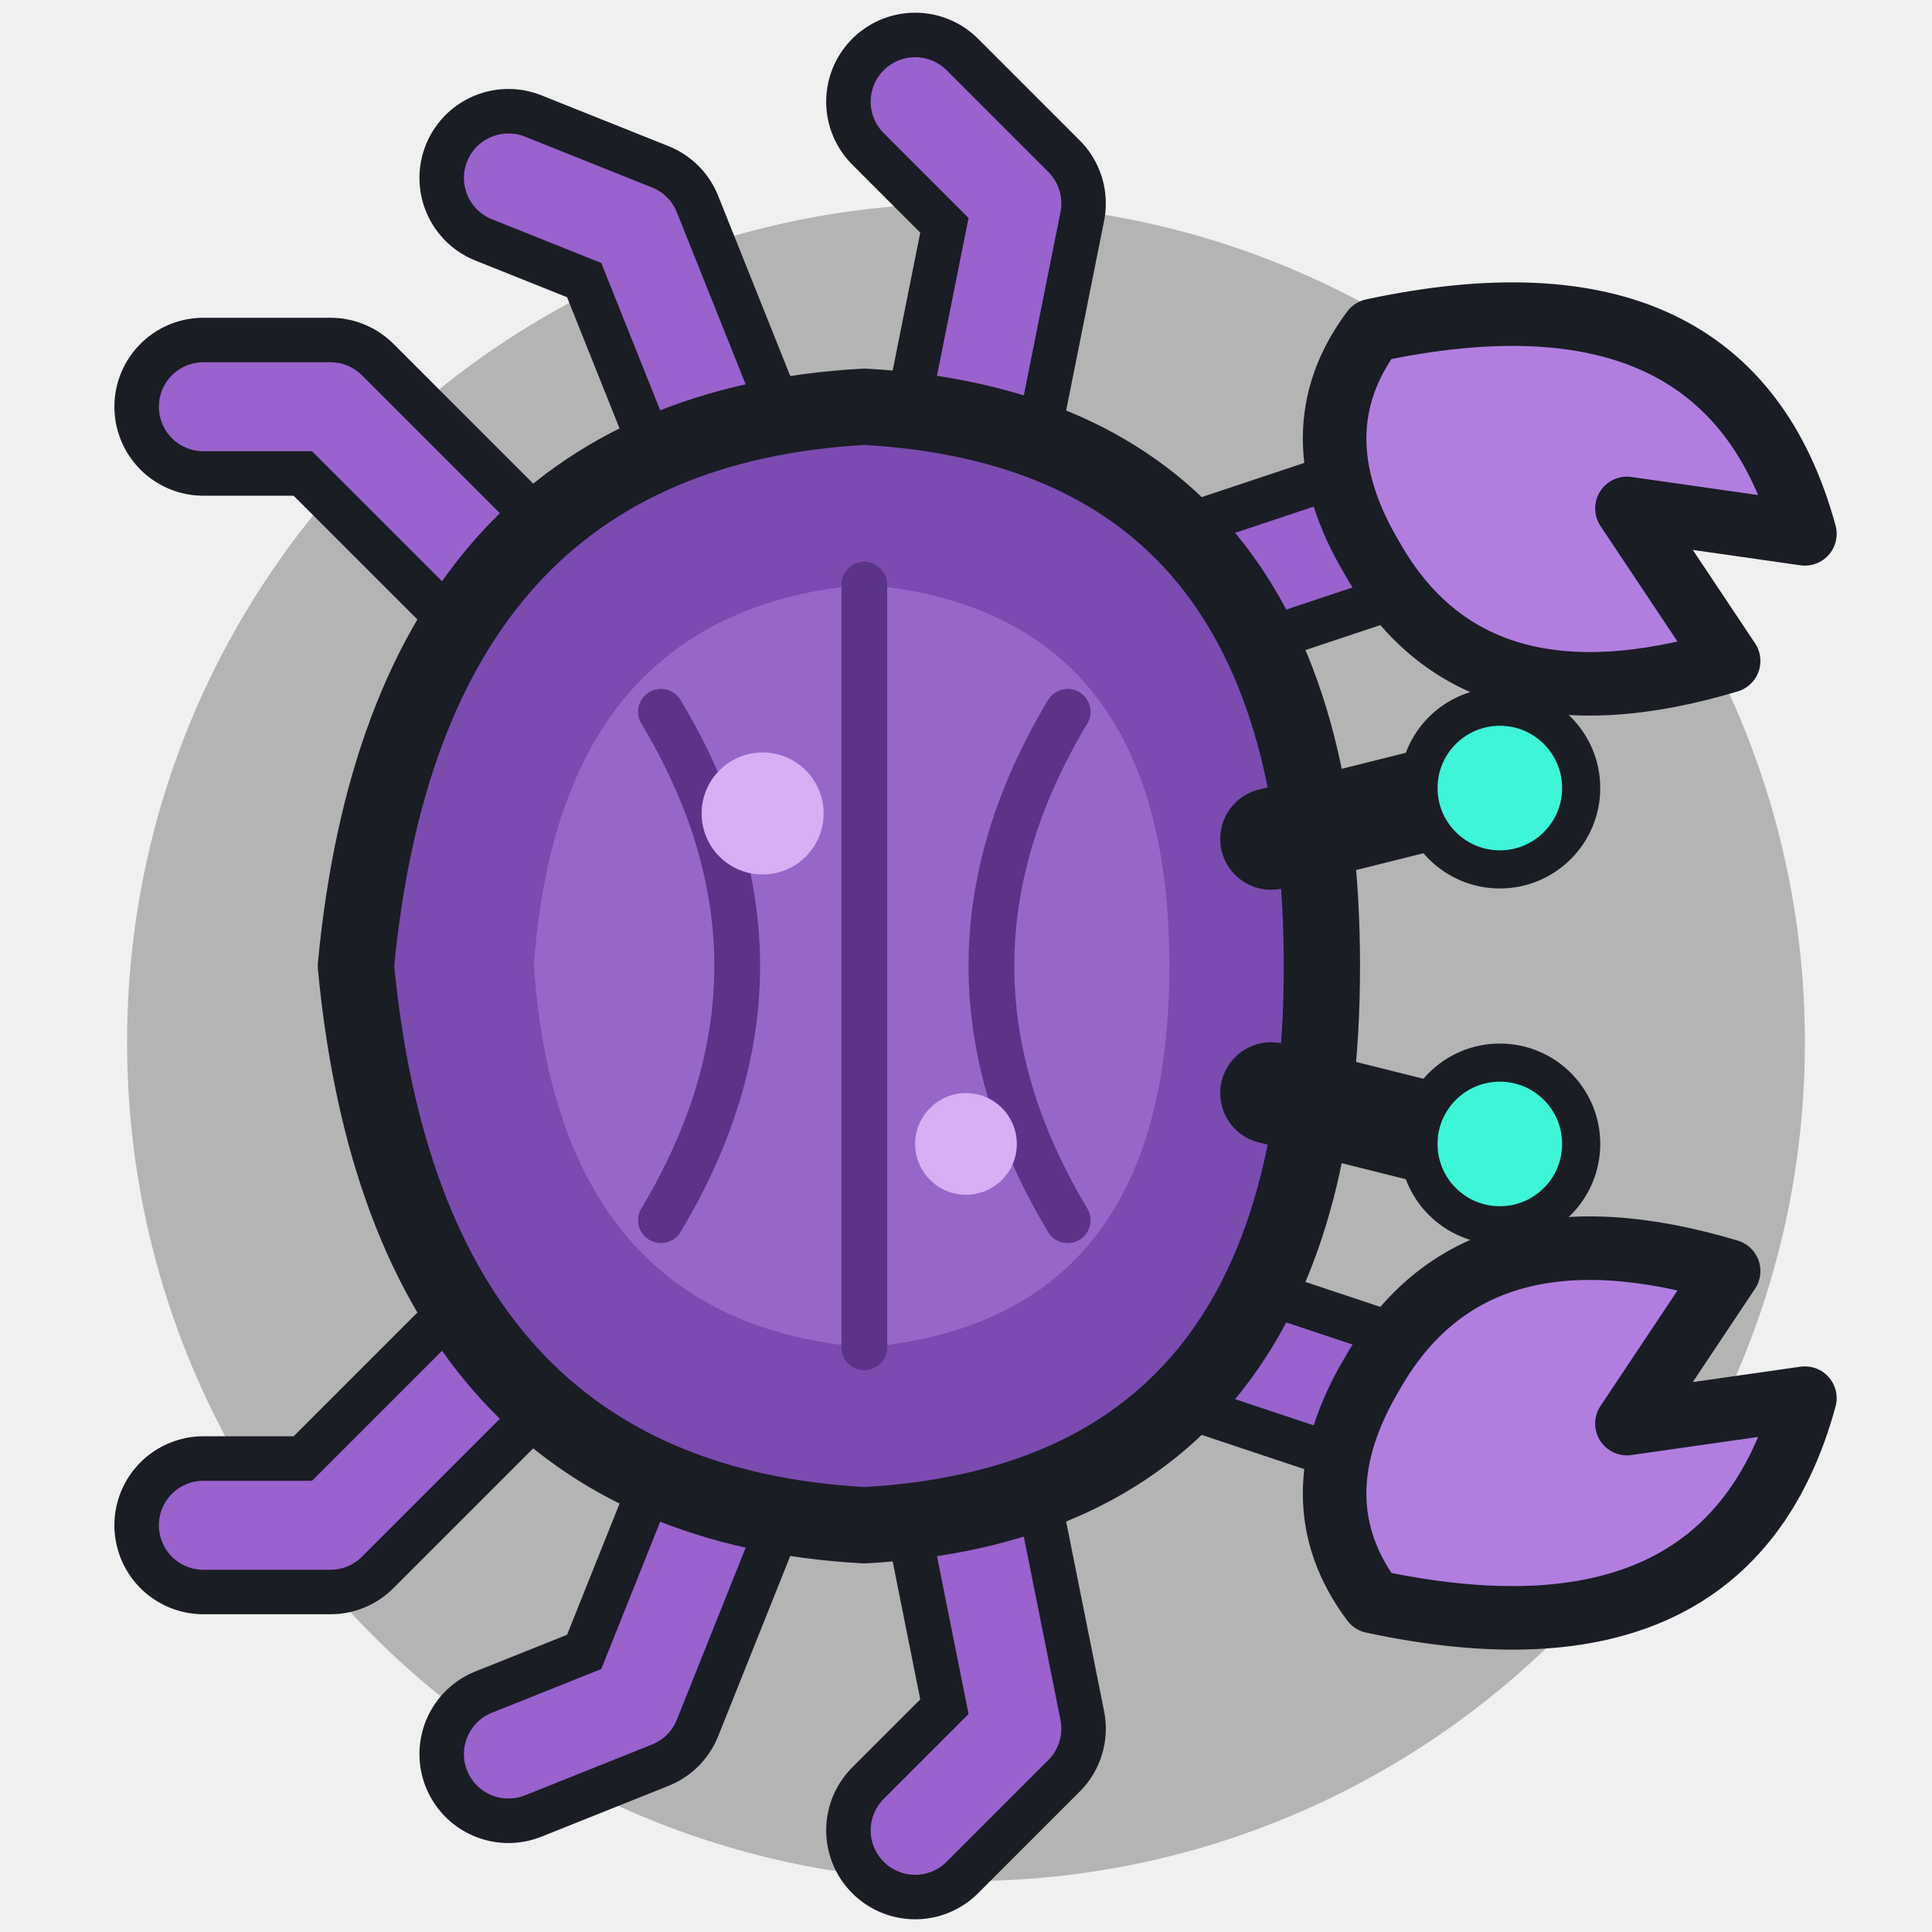
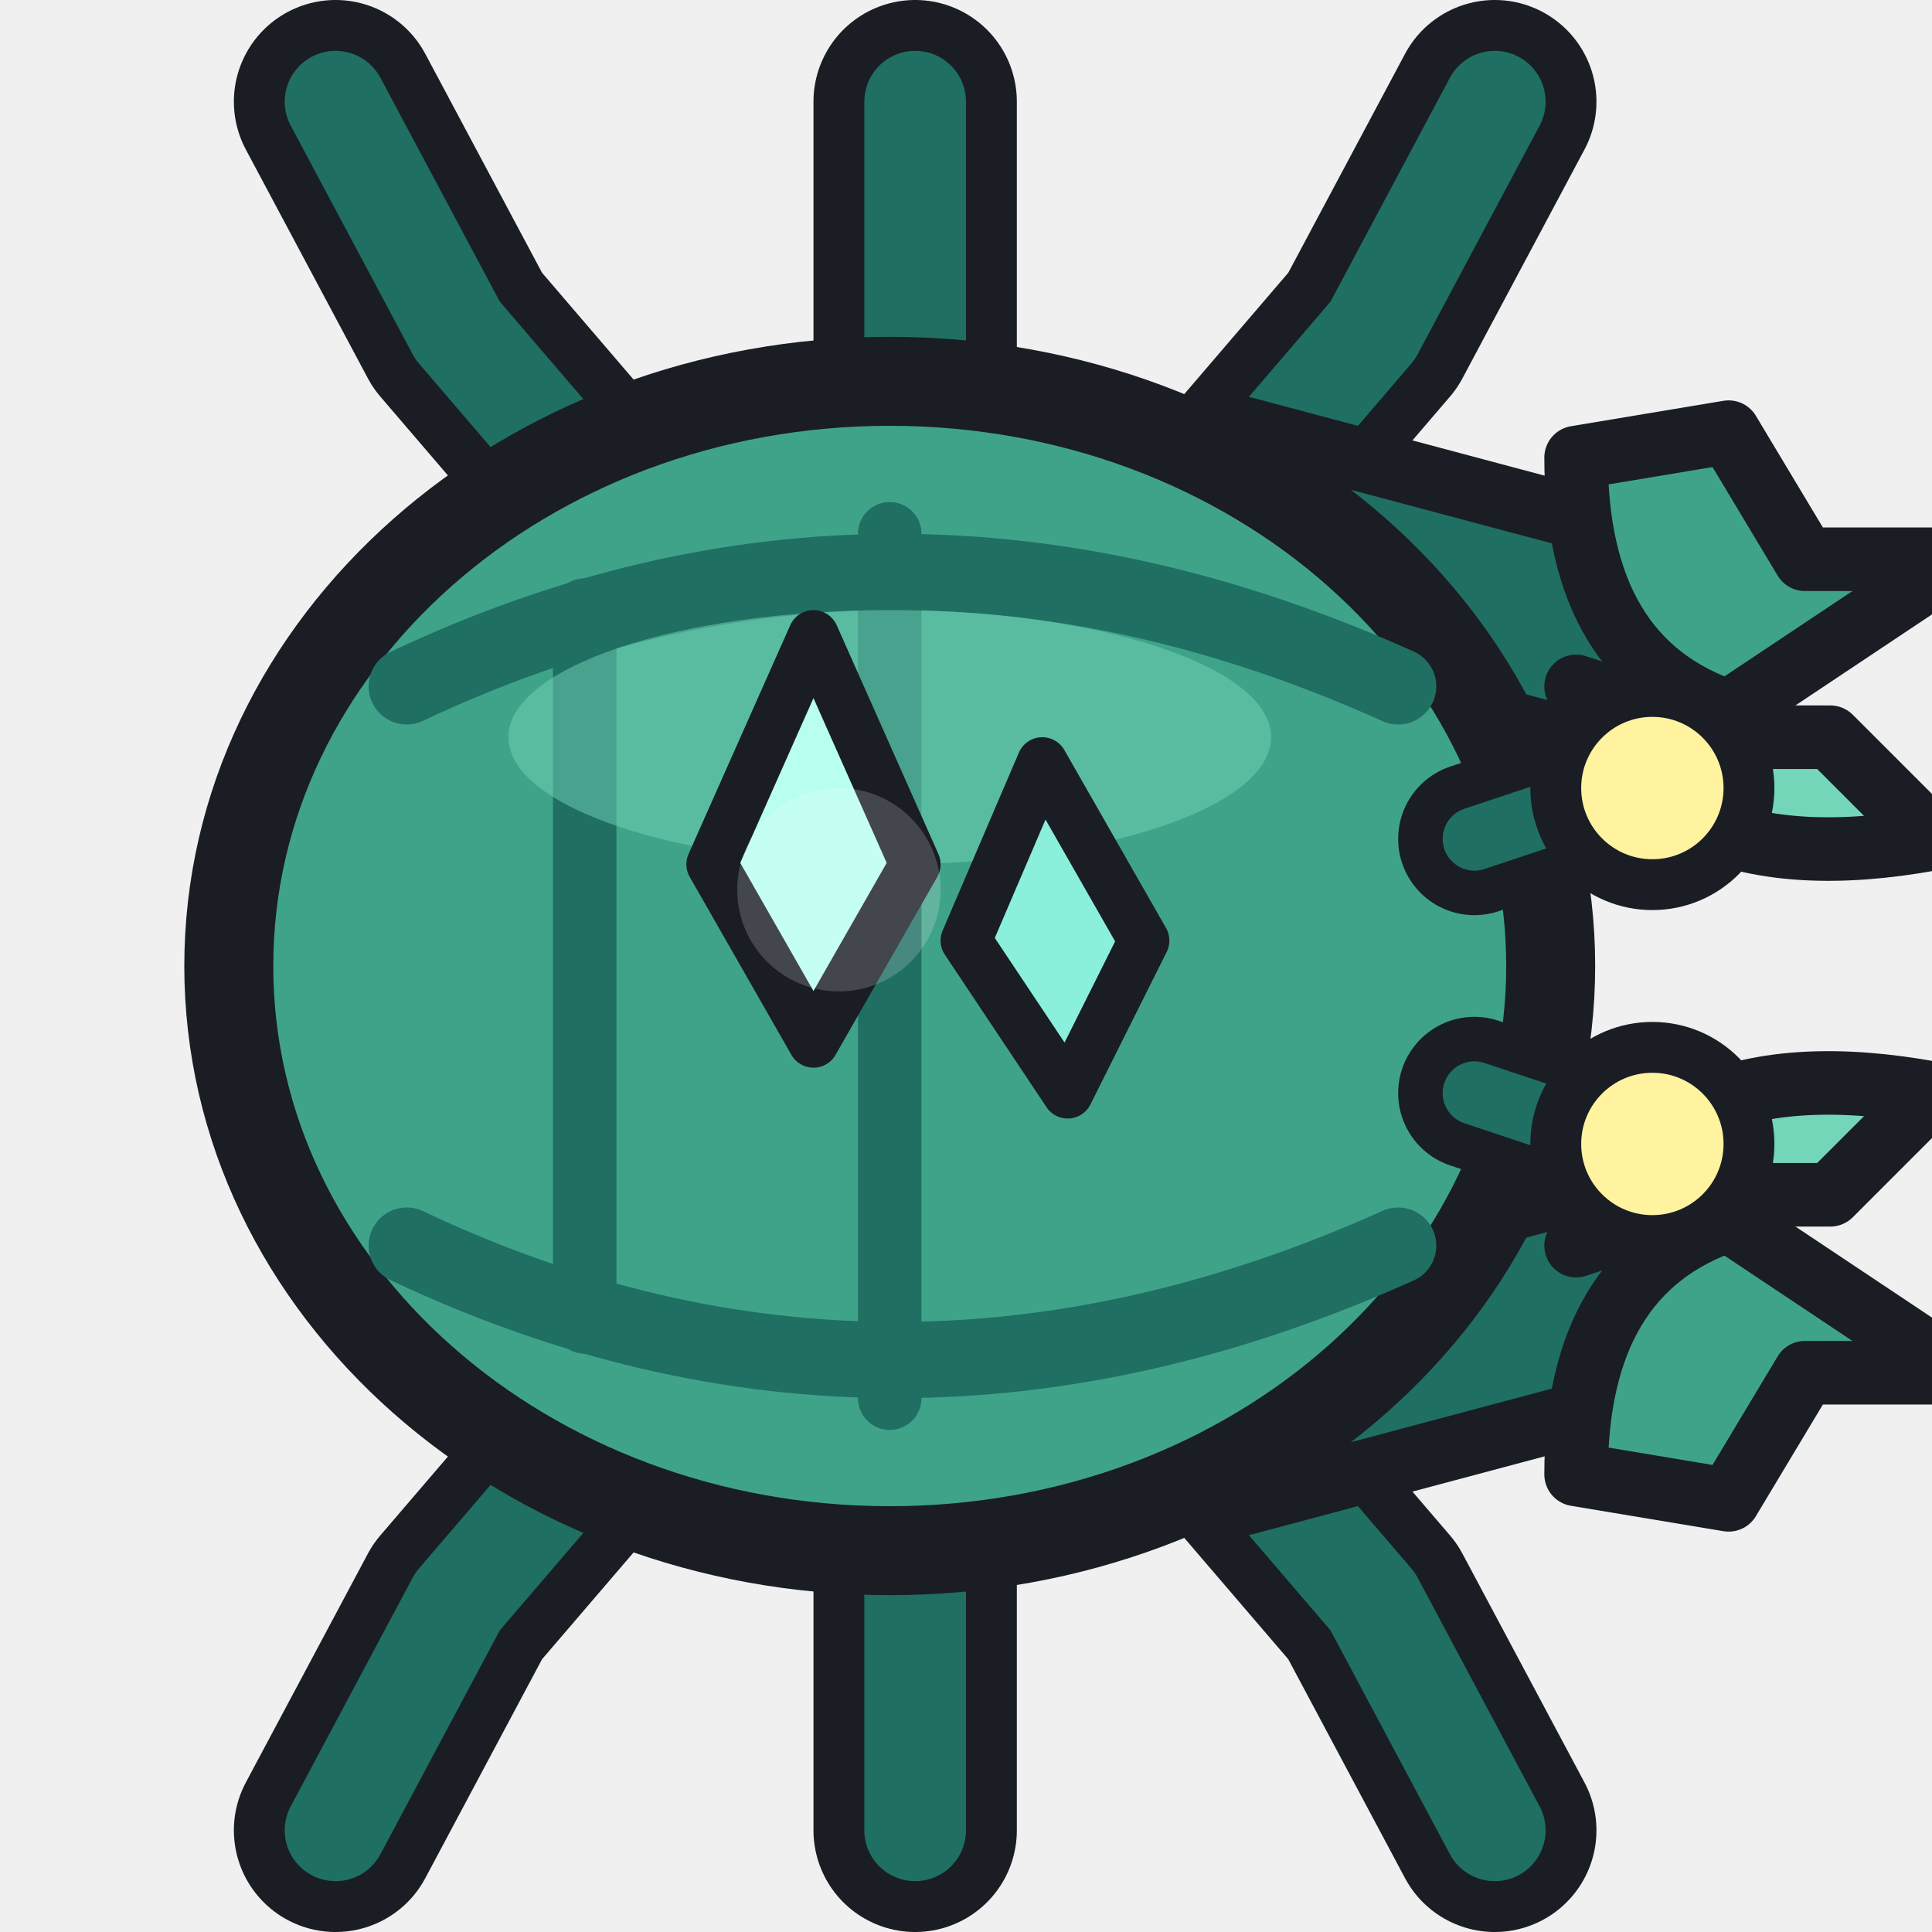
<svg xmlns="http://www.w3.org/2000/svg" width="76" height="76" viewBox="0 0 76 76">
  <g transform="translate(38 38)">
-     <ellipse cx="0" cy="3" rx="33" ry="33" fill="#000000" opacity="0.25" />
-     <g stroke="#1a1d24" stroke-width="7" stroke-linecap="round" stroke-linejoin="round" fill="none">
-       <path d="M 0 -20 L 2 -30 L -2 -34" />
-       <path d="M -9 -19 L -13 -29 L -18 -31" />
-       <path d="M -17 -14 L -25 -22 L -30 -22" />
-       <path d="M 0 20 L 2 30 L -2 34" />
-       <path d="M -9 19 L -13 29 L -18 31" />
-       <path d="M -17 14 L -25 22 L -30 22" />
-     </g>
-     <g stroke="#9a62cc" stroke-width="3.5" stroke-linecap="round" stroke-linejoin="round" fill="none">
-       <path d="M 0 -20 L 2 -30 L -2 -34" />
-       <path d="M -9 -19 L -13 -29 L -18 -31" />
-       <path d="M -17 -14 L -25 -22 L -30 -22" />
-       <path d="M 0 20 L 2 30 L -2 34" />
-       <path d="M -9 19 L -13 29 L -18 31" />
-       <path d="M -17 14 L -25 22 L -30 22" />
-     </g>
-     <path d="M 10 -15 L 19 -18 M 10 15 L 19 18" stroke="#1a1d24" stroke-width="7" stroke-linecap="round" />
-     <path d="M 10 -15 L 19 -18 M 10 15 L 19 18" stroke="#9a62cc" stroke-width="3.5" stroke-linecap="round" />
-     <path d="M 16 -25 Q 30 -28 33 -17 L 26 -18 L 30 -12 Q 20 -9 16 -16 Q 13 -21 16 -25 Z" fill="#b17ee0" stroke="#1a1d24" stroke-width="2.5" stroke-linejoin="round" />
-     <path d="M 16 25 Q 30 28 33 17 L 26 18 L 30 12 Q 20 9 16 16 Q 13 21 16 25 Z" fill="#b17ee0" stroke="#1a1d24" stroke-width="2.5" stroke-linejoin="round" />
-     <path d="M 14 0 Q 14 -21 -4 -22 Q -22 -21 -24 0 Q -22 21 -4 22 Q 14 21 14 0 Z" fill="#7b4bb0" stroke="#1a1d24" stroke-width="3" stroke-linejoin="round" />
-     <path d="M 8 0 Q 8 -14 -4 -15 Q -16 -14 -17 0 Q -16 14 -4 15 Q 8 14 8 0 Z" fill="#9468c8" />
-     <path d="M -4 -15 L -4 15 M -12 -10 Q -6 0 -12 10 M 4 -10 Q -2 0 4 10" fill="none" stroke="#5a3488" stroke-width="1.8" stroke-linecap="round" />
-     <circle cx="-8" cy="-6" r="2.4" fill="#d4b0f4" />
-     <circle cx="0" cy="7" r="2" fill="#d4b0f4" />
-     <path d="M 12 -5 L 20 -7 M 12 5 L 20 7" stroke="#1a1d24" stroke-width="4" stroke-linecap="round" />
-     <circle cx="21" cy="-7" r="3.2" fill="#3ff5d8" stroke="#1a1d24" stroke-width="1.5" />
-     <circle cx="21" cy="7" r="3.2" fill="#3ff5d8" stroke="#1a1d24" stroke-width="1.5" />
+     <path d="M -14 -18 L -20 -25 L -24.8 -34" fill="none" stroke="#1a1d24" stroke-width="8" stroke-linecap="round" stroke-linejoin="round" />
+     <path d="M -14 -18 L -20 -25 L -24.8 -34" fill="none" stroke="#1f6f63" stroke-width="4" stroke-linecap="round" stroke-linejoin="round" />
+     <path d="M -2 -18 L -2 -25 L -2.0 -34" fill="none" stroke="#1a1d24" stroke-width="8" stroke-linecap="round" stroke-linejoin="round" />
+     <path d="M -2 -18 L -2 -25 L -2.0 -34" fill="none" stroke="#1f6f63" stroke-width="4" stroke-linecap="round" stroke-linejoin="round" />
+     <path d="M 10 -18 L 16 -25 L 20.8 -34" fill="none" stroke="#1a1d24" stroke-width="8" stroke-linecap="round" stroke-linejoin="round" />
+     <path d="M 10 -18 L 16 -25 L 20.8 -34" fill="none" stroke="#1f6f63" stroke-width="4" stroke-linecap="round" stroke-linejoin="round" />
+     <path d="M -14 18 L -20 25 L -24.8 34" fill="none" stroke="#1a1d24" stroke-width="8" stroke-linecap="round" stroke-linejoin="round" />
+     <path d="M -14 18 L -20 25 L -24.8 34" fill="none" stroke="#1f6f63" stroke-width="4" stroke-linecap="round" stroke-linejoin="round" />
+     <path d="M -2 18 L -2 25 L -2.0 34" fill="none" stroke="#1a1d24" stroke-width="8" stroke-linecap="round" stroke-linejoin="round" />
+     <path d="M -2 18 L -2 25 L -2.0 34" fill="none" stroke="#1f6f63" stroke-width="4" stroke-linecap="round" stroke-linejoin="round" />
+     <path d="M 10 18 L 16 25 L 20.8 34" fill="none" stroke="#1a1d24" stroke-width="8" stroke-linecap="round" stroke-linejoin="round" />
+     <path d="M 10 18 L 16 25 L 20.8 34" fill="none" stroke="#1f6f63" stroke-width="4" stroke-linecap="round" stroke-linejoin="round" />
+     <path d="M 10 -17 L 25 -13" stroke="#1a1d24" stroke-width="11" stroke-linecap="round" />
+     <path d="M 10 -17 L 25 -13" stroke="#1f6f63" stroke-width="6" stroke-linecap="round" />
+     <path d="M 24 -20 Q 24 -12 30 -10 L 39 -16 L 33 -16 L 30 -21 Z" fill="#3fa38a" stroke="#1a1d24" stroke-width="2.5" stroke-linejoin="round" stroke-linecap="round" />
+     <path d="M 24 -11 Q 27 -3 38 -5 L 34 -9 L 30 -9 Z" fill="#74d6b8" stroke="#1a1d24" stroke-width="2.5" stroke-linejoin="round" stroke-linecap="round" />
+     <path d="M 10 17 L 25 13" stroke="#1a1d24" stroke-width="11" stroke-linecap="round" />
+     <path d="M 10 17 L 25 13" stroke="#1f6f63" stroke-width="6" stroke-linecap="round" />
+     <path d="M 24 20 Q 24 12 30 10 L 39 16 L 33 16 L 30 21 Z" fill="#3fa38a" stroke="#1a1d24" stroke-width="2.5" stroke-linejoin="round" stroke-linecap="round" />
+     <path d="M 24 11 Q 27 3 38 5 L 34 9 L 30 9 Z" fill="#74d6b8" stroke="#1a1d24" stroke-width="2.5" stroke-linejoin="round" stroke-linecap="round" />
+     <ellipse cx="-3" cy="0" rx="26" ry="23" fill="#3fa38a" stroke="#1a1d24" stroke-width="3.5" stroke-linejoin="round" stroke-linecap="round" />
+     <path d="M -22 -11 Q -3 -20 17 -11 M -22 11 Q -3 20 17 11" fill="none" stroke="#1f6f63" stroke-width="3" stroke-linecap="round" />
+     <path d="M -3 -17 L -3 17 M -15 -14 L -15 14" fill="none" stroke="#1f6f63" stroke-width="2.5" stroke-linecap="round" />
+     <ellipse cx="-3" cy="-9" rx="15" ry="5" fill="#74d6b8" opacity="0.5" />
+     <path d="M -10 -4 L -6 -13 L -2 -4 L -6 3 Z" fill="#b8fff0" stroke="#1a1d24" stroke-width="2" stroke-linejoin="round" stroke-linecap="round" />
+     <path d="M 0 -1 L 3 -8 L 7 -1 L 4 5 Z" fill="#8af0dc" stroke="#1a1d24" stroke-width="2" stroke-linejoin="round" stroke-linecap="round" />
+     <path d="M 20 -5 L 26 -7" stroke="#1a1d24" stroke-width="6" stroke-linecap="round" />
+     <path d="M 20 -5 L 26 -7" stroke="#1f6f63" stroke-width="2.5" stroke-linecap="round" />
+     <circle cx="27" cy="-7" r="3.8" fill="#fff3a0" stroke="#1a1d24" stroke-width="2" stroke-linejoin="round" stroke-linecap="round" />
+     <path d="M 20 5 L 26 7" stroke="#1a1d24" stroke-width="6" stroke-linecap="round" />
+     <path d="M 20 5 L 26 7" stroke="#1f6f63" stroke-width="2.5" stroke-linecap="round" />
+     <circle cx="27" cy="7" r="3.8" fill="#fff3a0" stroke="#1a1d24" stroke-width="2" stroke-linejoin="round" stroke-linecap="round" />
+     <circle cx="-5" cy="-3" r="4" fill="#ffffff" opacity="0.18" />
  </g>
</svg>
